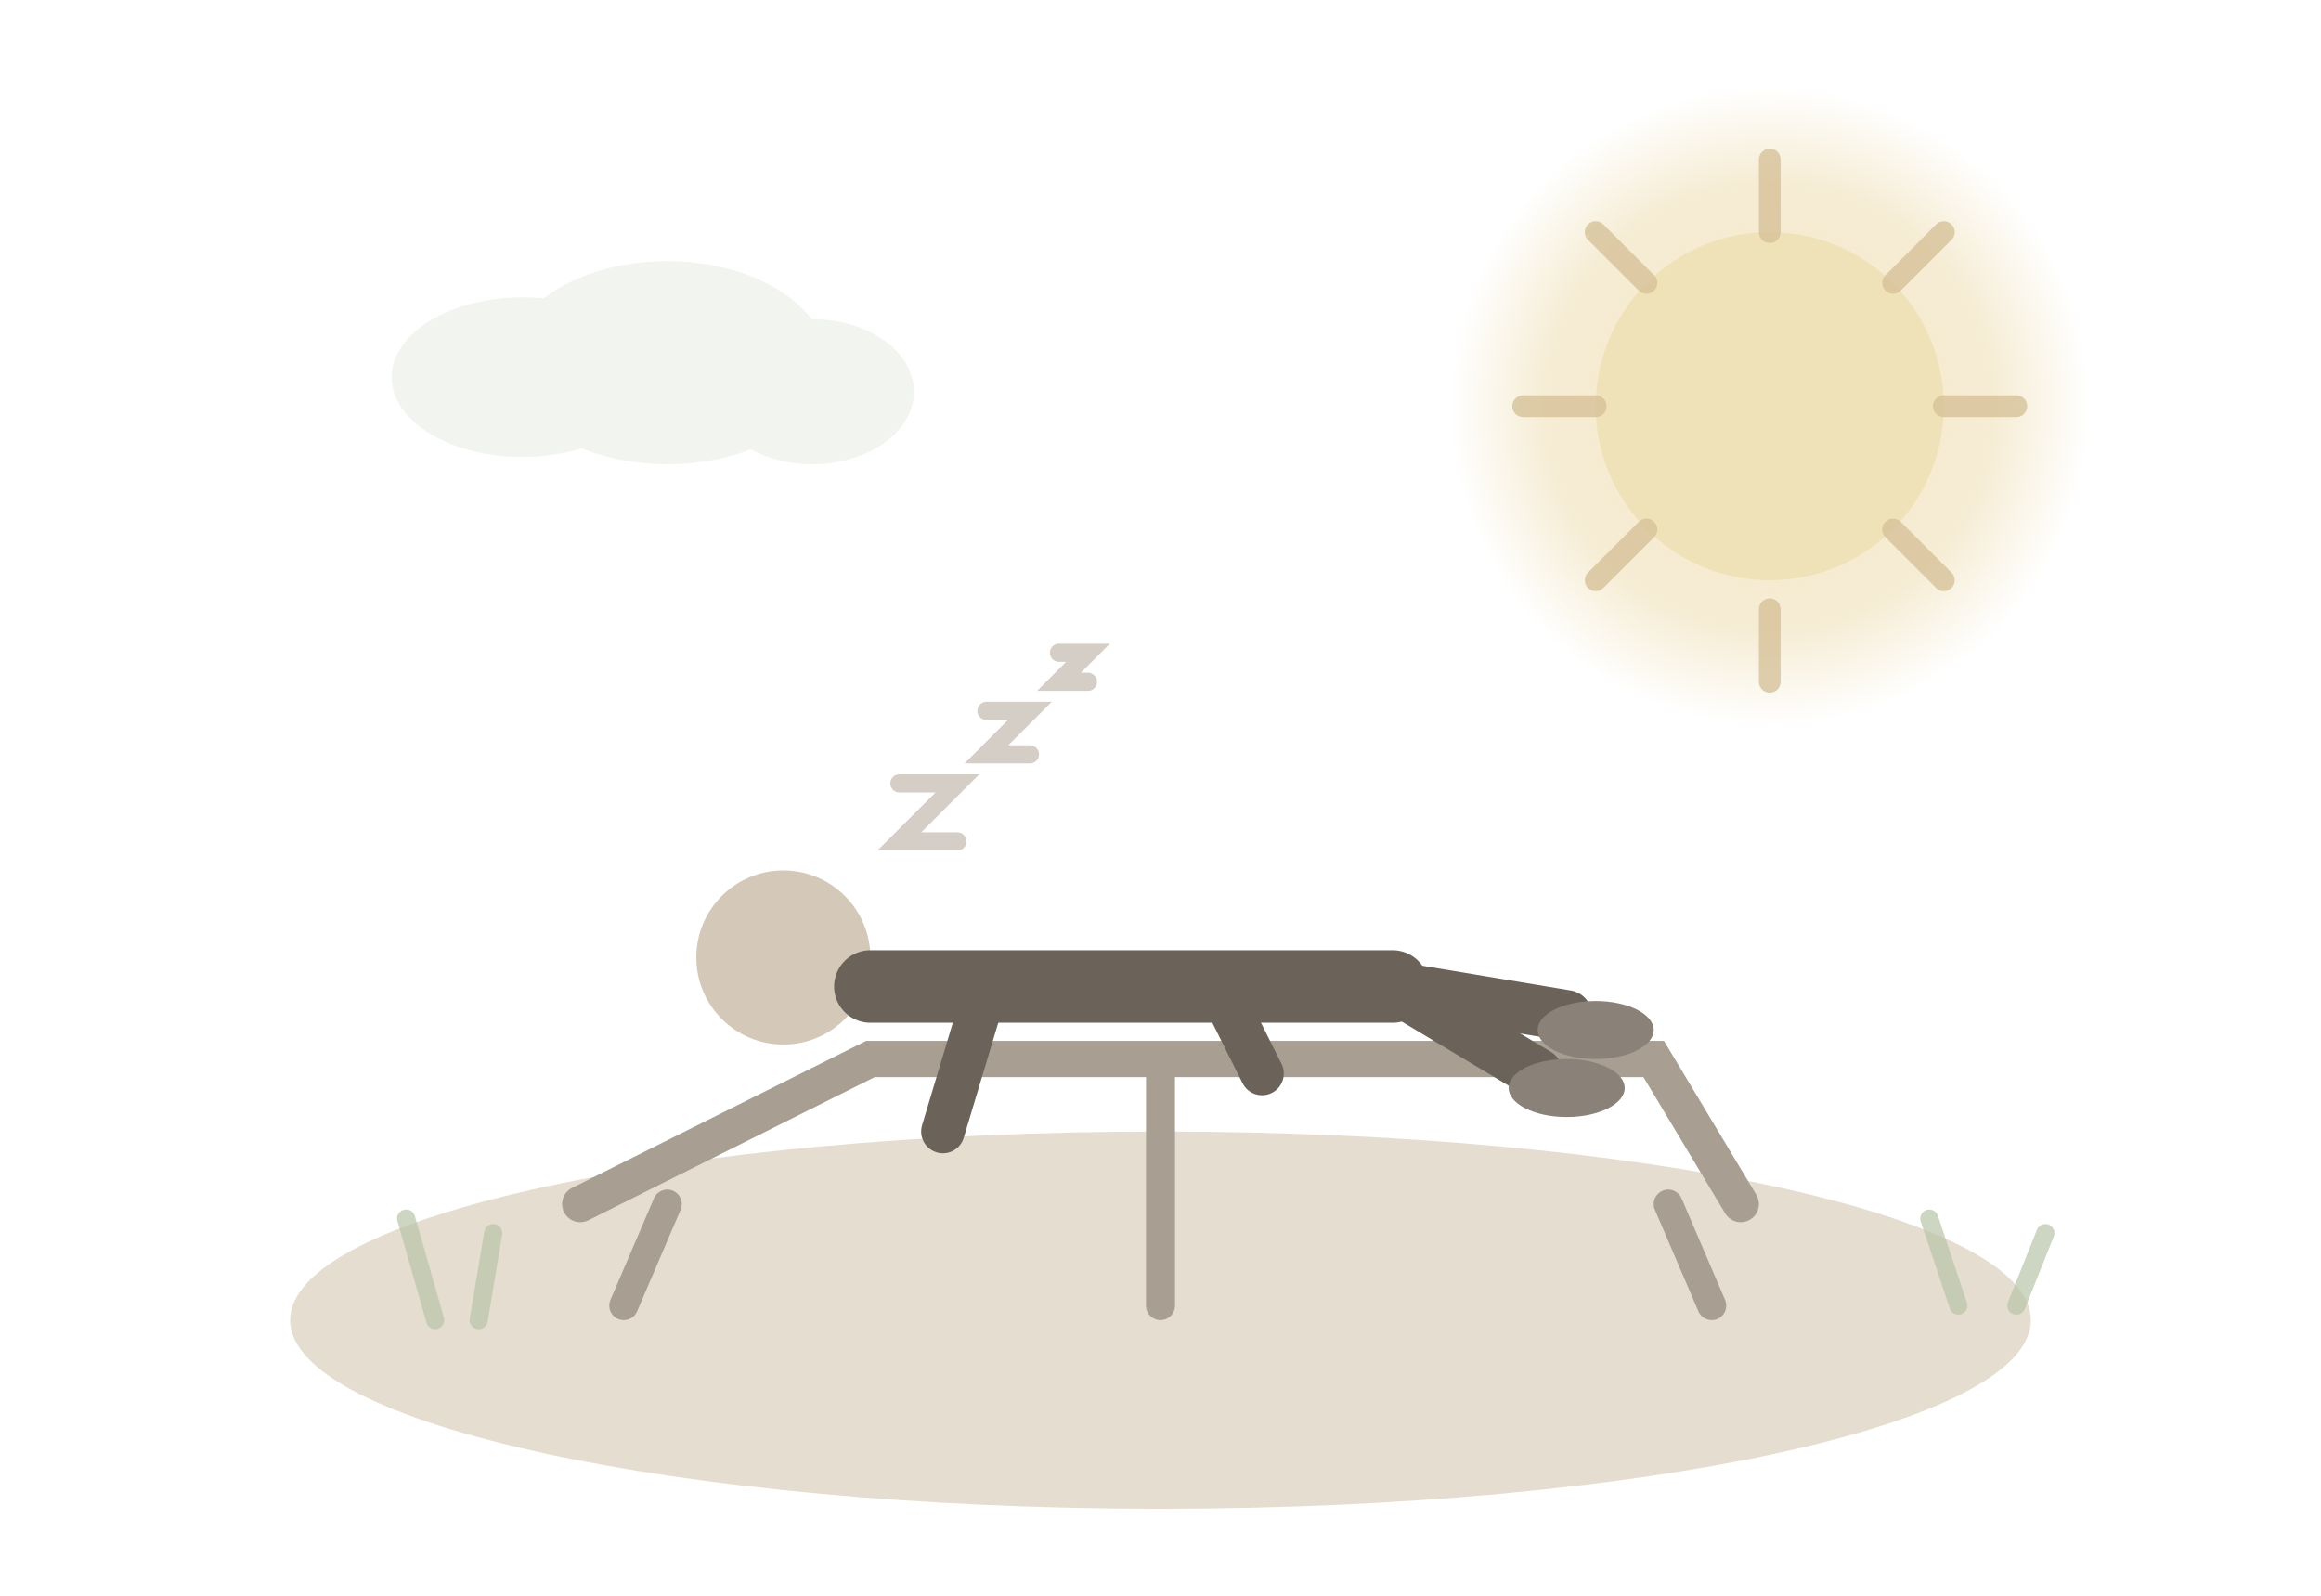
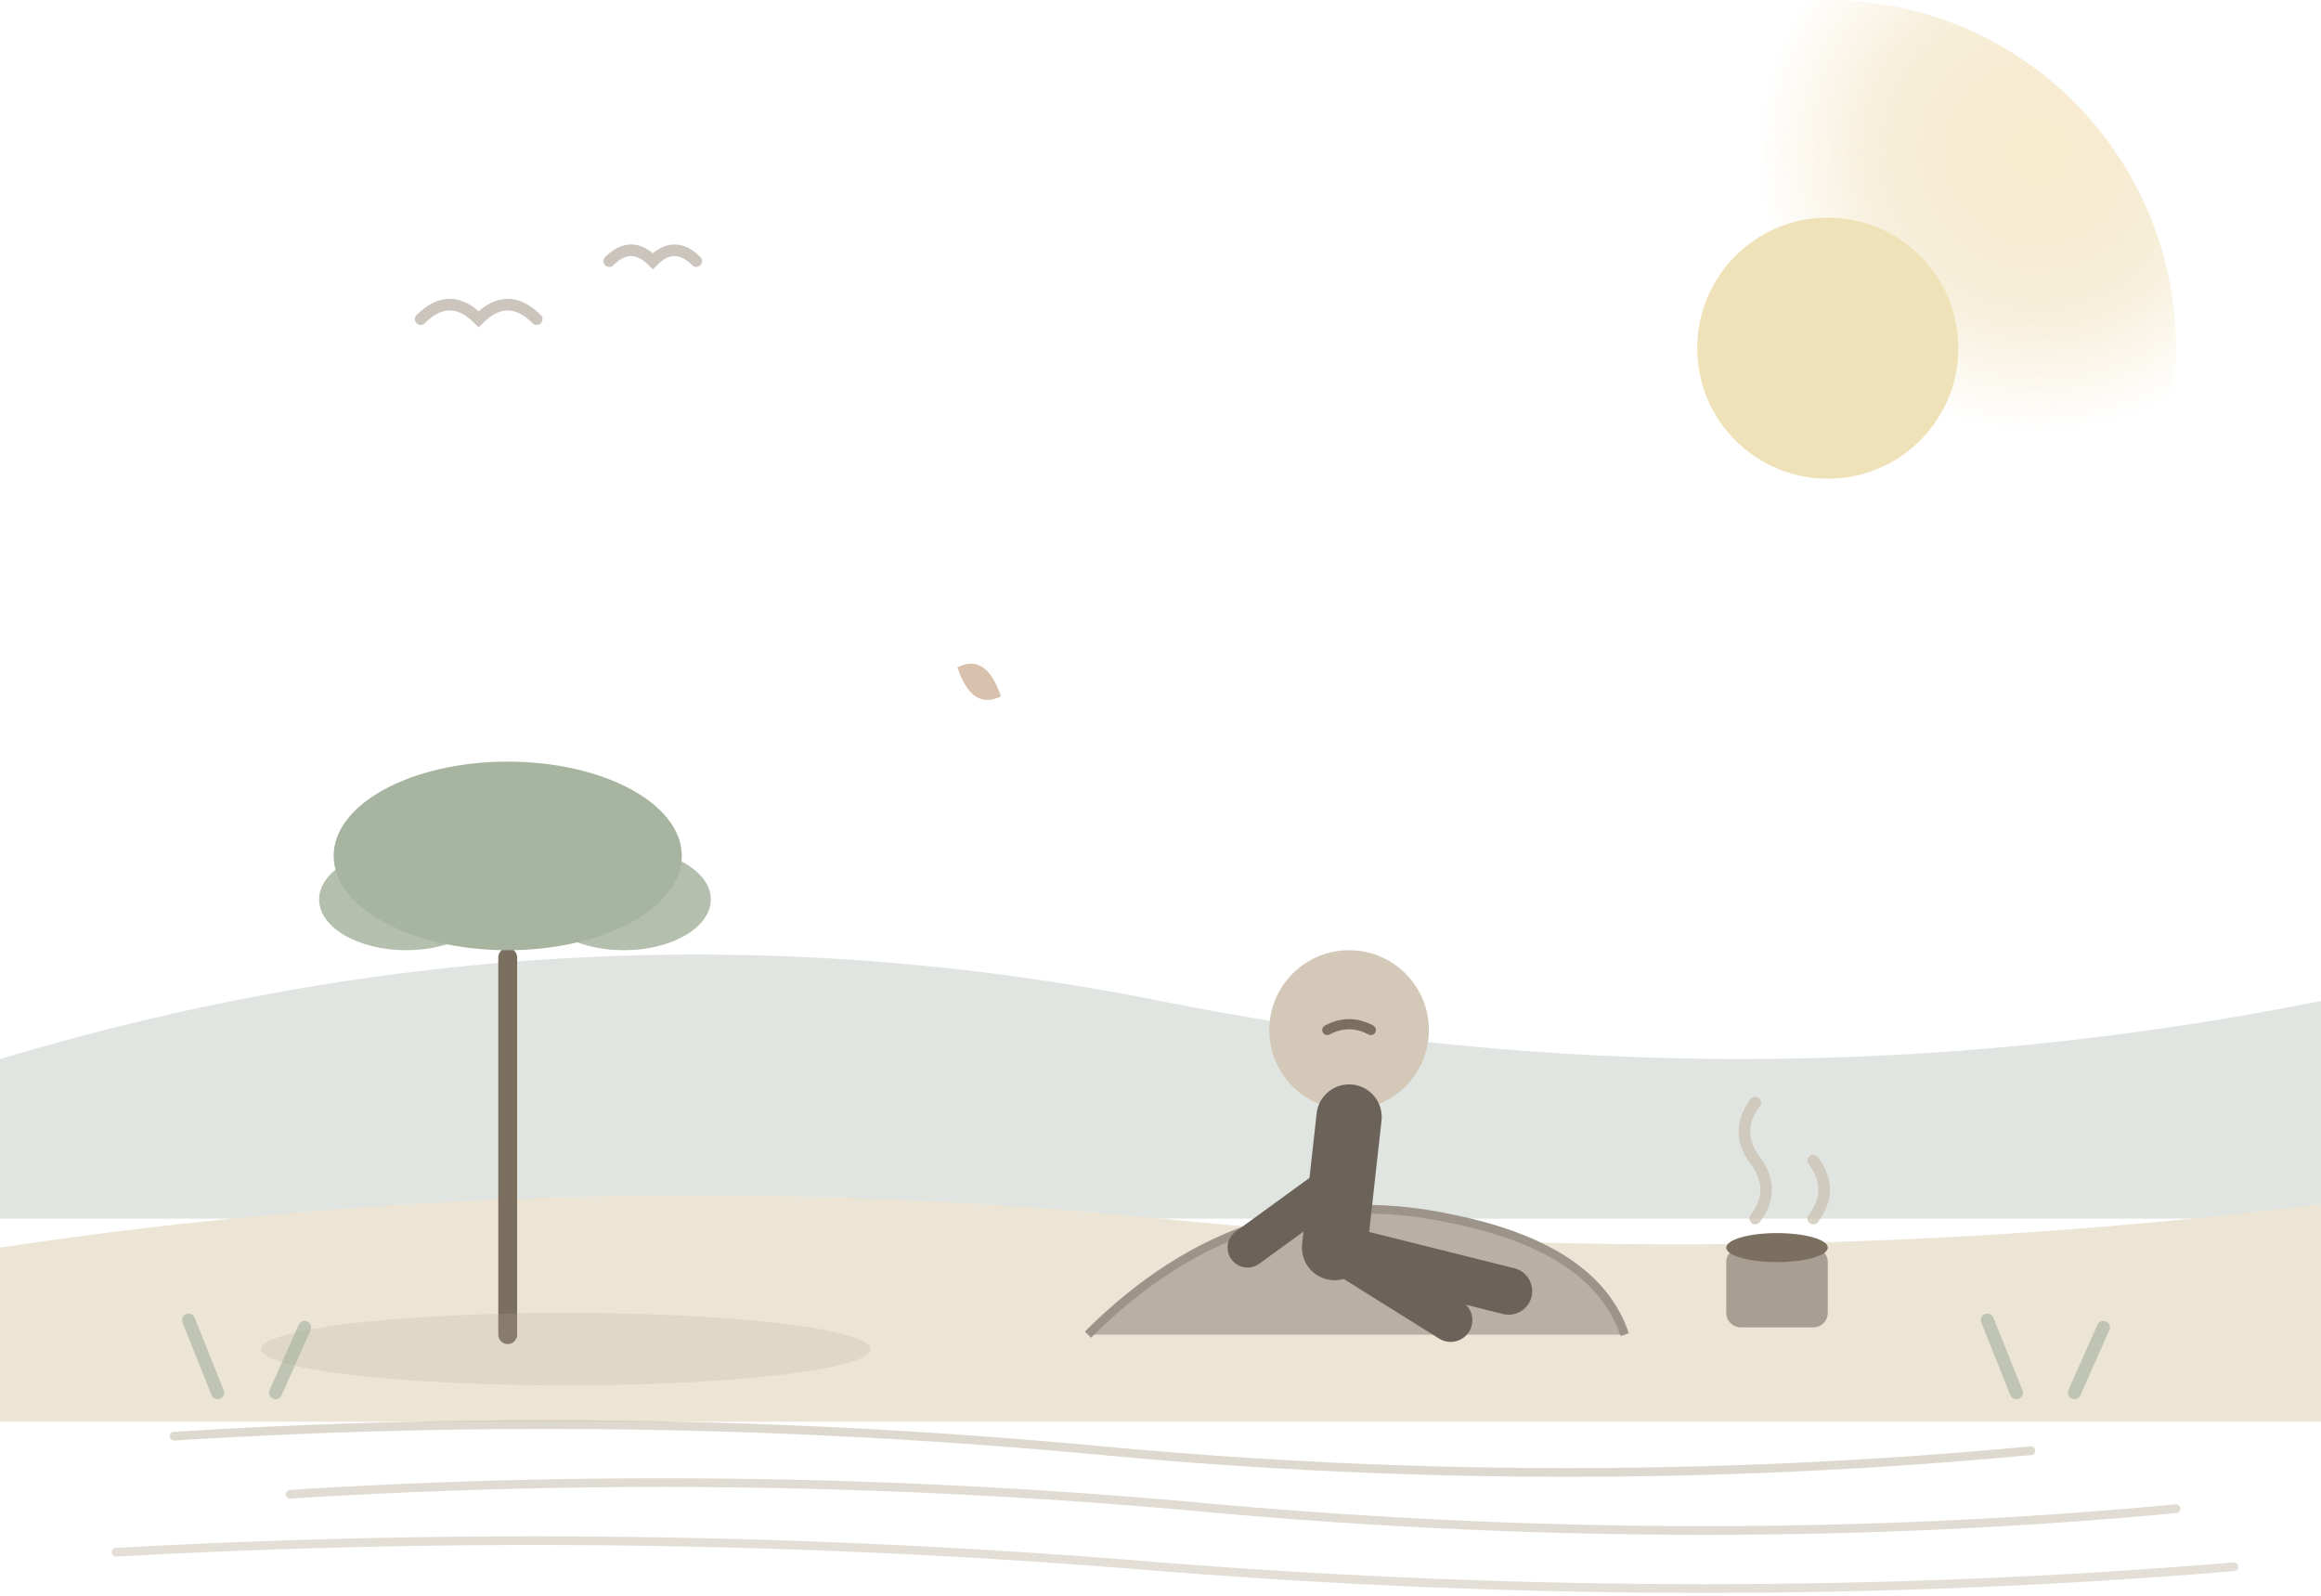
- <svg xmlns="http://www.w3.org/2000/svg" viewBox="0 0 320 220" fill="none">
+ <svg xmlns="http://www.w3.org/2000/svg" width="320" height="220" viewBox="0 0 320 220">
  <defs>
-     <radialGradient id="sunGlow" cx="50%" cy="50%" r="50%">
+     <radialGradient id="sunGlow" cx="80%" cy="22%" r="40%">
      <stop offset="0%" stop-color="#f8ecd0" />
-       <stop offset="70%" stop-color="#f0e0b8" stop-opacity=".6" />
+       <stop offset="60%" stop-color="#f0e0b8" stop-opacity="0.5" />
      <stop offset="100%" stop-color="#f0e0b8" stop-opacity="0" />
    </radialGradient>
  </defs>
-   <ellipse cx="160" cy="182" rx="120" ry="26" fill="#e6ddd1" />
-   <circle cx="244" cy="56" r="44" fill="url(#sunGlow)" />
-   <circle cx="244" cy="56" r="24" fill="#f0e2b8" />
-   <g stroke="#d4bf96" stroke-linecap="round" stroke-width="3" opacity=".75">
-     <path d="M244 22v10" />
-     <path d="M244 84v10" />
-     <path d="M210 56h10" />
-     <path d="M268 56h10" />
-     <path d="M220 32l7 7" />
-     <path d="M261 73l7 7" />
-     <path d="M220 80l7-7" />
-     <path d="M261 39l7-7" />
-   </g>
-   <g fill="#f0f2ed" opacity=".85">
-     <ellipse cx="72" cy="52" rx="18" ry="11" />
-     <ellipse cx="92" cy="50" rx="22" ry="14" />
-     <ellipse cx="112" cy="54" rx="14" ry="10" />
-   </g>
-   <path d="M80 166 L120 146 L228 146 L240 166" stroke="#a89e92" stroke-width="5" stroke-linecap="round" fill="none" />
-   <path d="M92 166 L86 180" stroke="#a89e92" stroke-width="4" stroke-linecap="round" />
-   <path d="M230 166 L236 180" stroke="#a89e92" stroke-width="4" stroke-linecap="round" />
-   <path d="M160 146 L160 180" stroke="#a89e92" stroke-width="4" stroke-linecap="round" />
-   <g stroke="#6b6359" stroke-linecap="round" stroke-linejoin="round">
-     <circle cx="108" cy="132" r="12" fill="#d4c8b8" stroke="none" />
-     <path d="M120 136 L192 136" stroke-width="10" />
-     <path d="M136 136 L130 156" stroke-width="6" />
-     <path d="M168 136 L174 148" stroke-width="6" />
-     <path d="M192 136 L216 140" stroke-width="7" />
-     <path d="M192 136 L212 148" stroke-width="7" />
-   </g>
-   <ellipse cx="220" cy="142" rx="8" ry="4" fill="#8a8178" />
-   <ellipse cx="216" cy="150" rx="8" ry="4" fill="#8a8178" />
-   <g stroke="#b8c4a8" stroke-linecap="round" stroke-width="2.5" opacity=".7">
-     <path d="M60 182 L56 168" />
-     <path d="M66 182 L68 170" />
-     <path d="M270 180 L266 168" />
-     <path d="M278 180 L282 170" />
-   </g>
-   <g fill="none" stroke="#b8aea0" stroke-linecap="round" stroke-width="2.5" opacity=".6">
-     <path d="M124 108 L132 108 L124 116 L132 116" />
-     <path d="M136 98 L142 98 L136 104 L142 104" />
-     <path d="M146 90 L150 90 L146 94 L150 94" />
-   </g>
+   <path d="M0 146 Q80 122 160 138 Q240 154 320 138 L320 168 L0 168 Z" fill="#c8d0c8" opacity="0.55" />
+   <circle cx="252" cy="48" r="48" fill="url(#sunGlow)" />
+   <circle cx="252" cy="48" r="18" fill="#f0e2b8" />
+   <path d="M58 44 Q62 40 66 44 Q70 40 74 44" stroke="#a89e92" stroke-width="1.6" stroke-linecap="round" fill="none" opacity="0.6" />
+   <path d="M84 36 Q87 33 90 36 Q93 33 96 36" stroke="#a89e92" stroke-width="1.6" stroke-linecap="round" fill="none" opacity="0.6" />
+   <path d="M0 172 Q80 160 160 168 Q240 176 320 166 L320 196 L0 196 Z" fill="#ece4d4" />
+   <path d="M24 198 Q88 194 152 200 Q216 206 280 200" stroke="#c8bfae" stroke-width="1.2" stroke-linecap="round" fill="none" opacity="0.6" />
+   <path d="M40 206 Q104 202 168 208 Q236 214 300 208" stroke="#c8bfae" stroke-width="1.2" stroke-linecap="round" fill="none" opacity="0.55" />
+   <path d="M16 214 Q88 210 160 216 Q236 222 308 216" stroke="#c8bfae" stroke-width="1.2" stroke-linecap="round" fill="none" opacity="0.5" />
+   <path d="M70 184 L70 132" stroke="#7b6f60" stroke-width="2.6" stroke-linecap="round" fill="none" />
+   <ellipse cx="70" cy="118" rx="24" ry="13" fill="#a7b4a0" />
+   <ellipse cx="56" cy="124" rx="12" ry="7" fill="#a7b4a0" opacity="0.85" />
+   <ellipse cx="86" cy="124" rx="12" ry="7" fill="#a7b4a0" opacity="0.85" />
+   <ellipse cx="78" cy="186" rx="42" ry="5" fill="#b8a99a" opacity="0.22" />
+   <path d="M150 184 Q172 162 200 168 Q220 172 224 184 Z" fill="#b8b0a3" />
+   <path d="M150 184 Q172 162 200 168 Q220 172 224 184" stroke="#9c9488" stroke-width="1.2" fill="none" />
+   <circle cx="186" cy="142" r="11" fill="#d4c8b8" />
+   <path d="M183 142 Q186 140.4 189 142" stroke="#7b6f60" stroke-width="1.4" stroke-linecap="round" fill="none" />
+   <path d="M186 154 L184 172" stroke="#6b6359" stroke-width="9" stroke-linecap="round" fill="none" />
+   <path d="M183 164 L172 172" stroke="#6b6359" stroke-width="5.5" stroke-linecap="round" fill="none" />
+   <path d="M184 172 L208 178" stroke="#6b6359" stroke-width="6.5" stroke-linecap="round" fill="none" />
+   <path d="M184 172 L200 182" stroke="#6b6359" stroke-width="6" stroke-linecap="round" fill="none" />
+   <rect x="238" y="172" width="14" height="11" rx="2" fill="#a89e92" />
+   <ellipse cx="245" cy="172" rx="7" ry="2" fill="#7b6f60" />
+   <path d="M242 168 Q245 164 242 160 Q239 156 242 152" stroke="#c8bfae" stroke-width="1.6" stroke-linecap="round" fill="none" opacity="0.7" />
+   <path d="M250 168 Q253 164 250 160" stroke="#c8bfae" stroke-width="1.6" stroke-linecap="round" fill="none" opacity="0.7" />
+   <path d="M132 92 Q136 90 138 96 Q134 98 132 92 Z" fill="#c8a78a" opacity="0.7" />
+   <path d="M30 192 L26 182" stroke="#a7b4a0" stroke-width="1.8" stroke-linecap="round" opacity="0.65" />
+   <path d="M38 192 L42 183" stroke="#a7b4a0" stroke-width="1.8" stroke-linecap="round" opacity="0.65" />
+   <path d="M278 192 L274 182" stroke="#a7b4a0" stroke-width="1.8" stroke-linecap="round" opacity="0.65" />
+   <path d="M286 192 L290 183" stroke="#a7b4a0" stroke-width="1.8" stroke-linecap="round" opacity="0.65" />
</svg>
